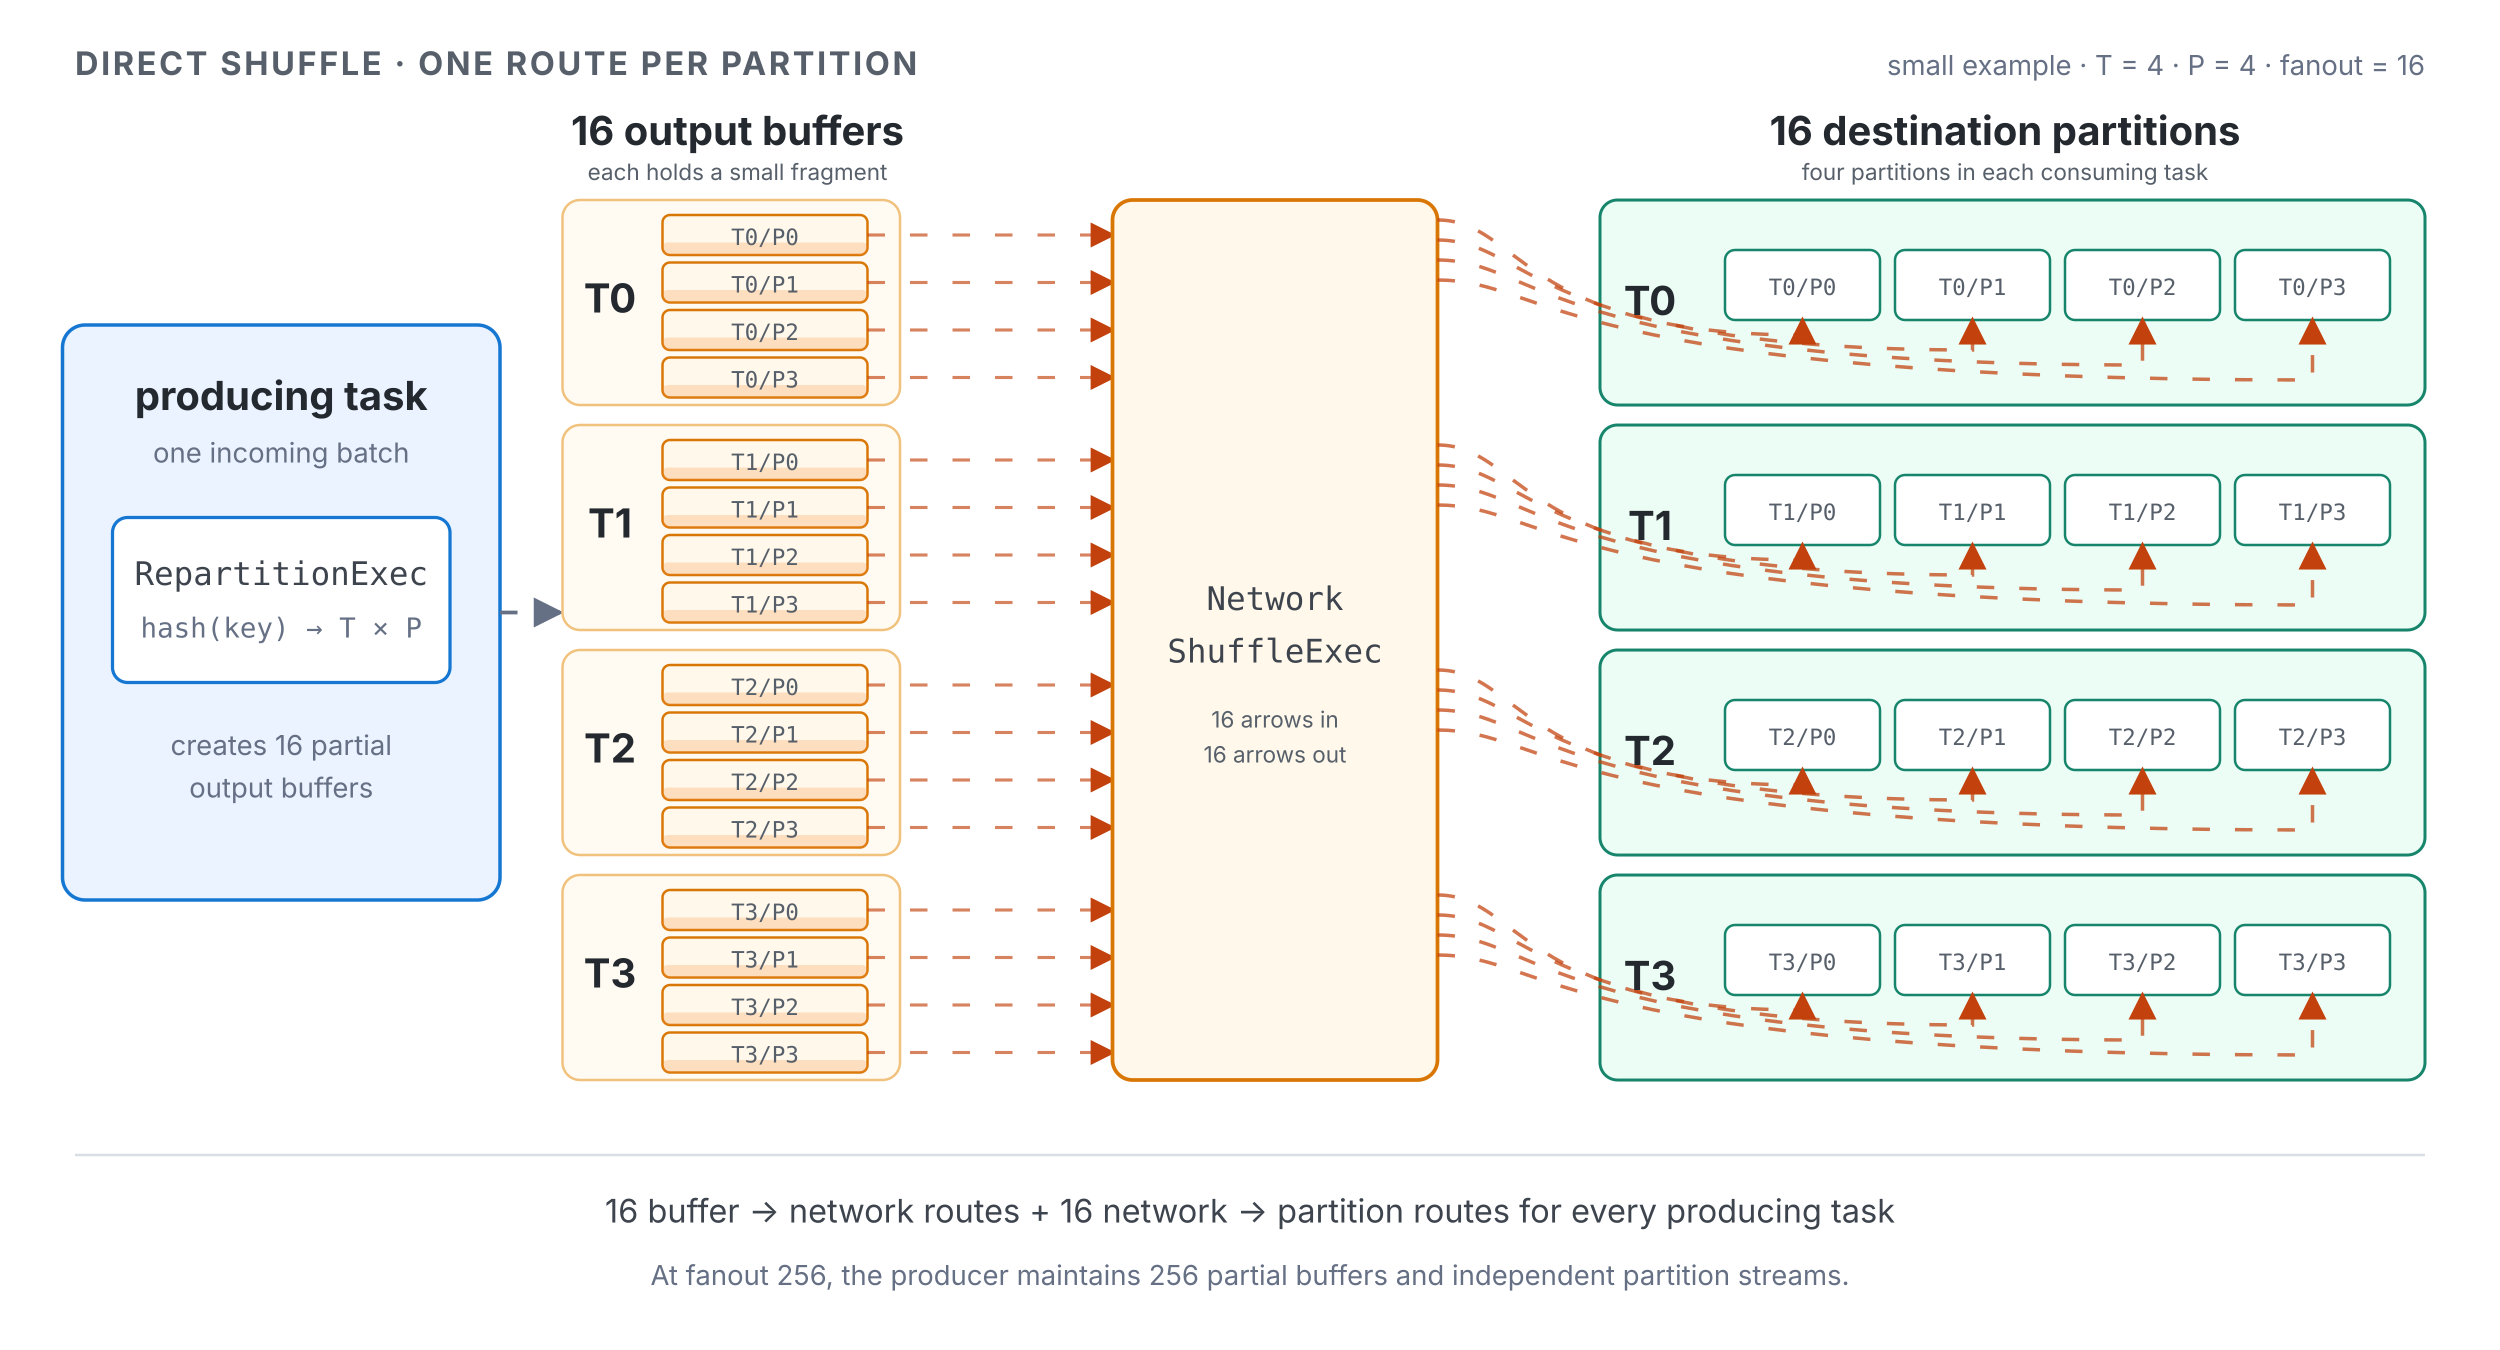
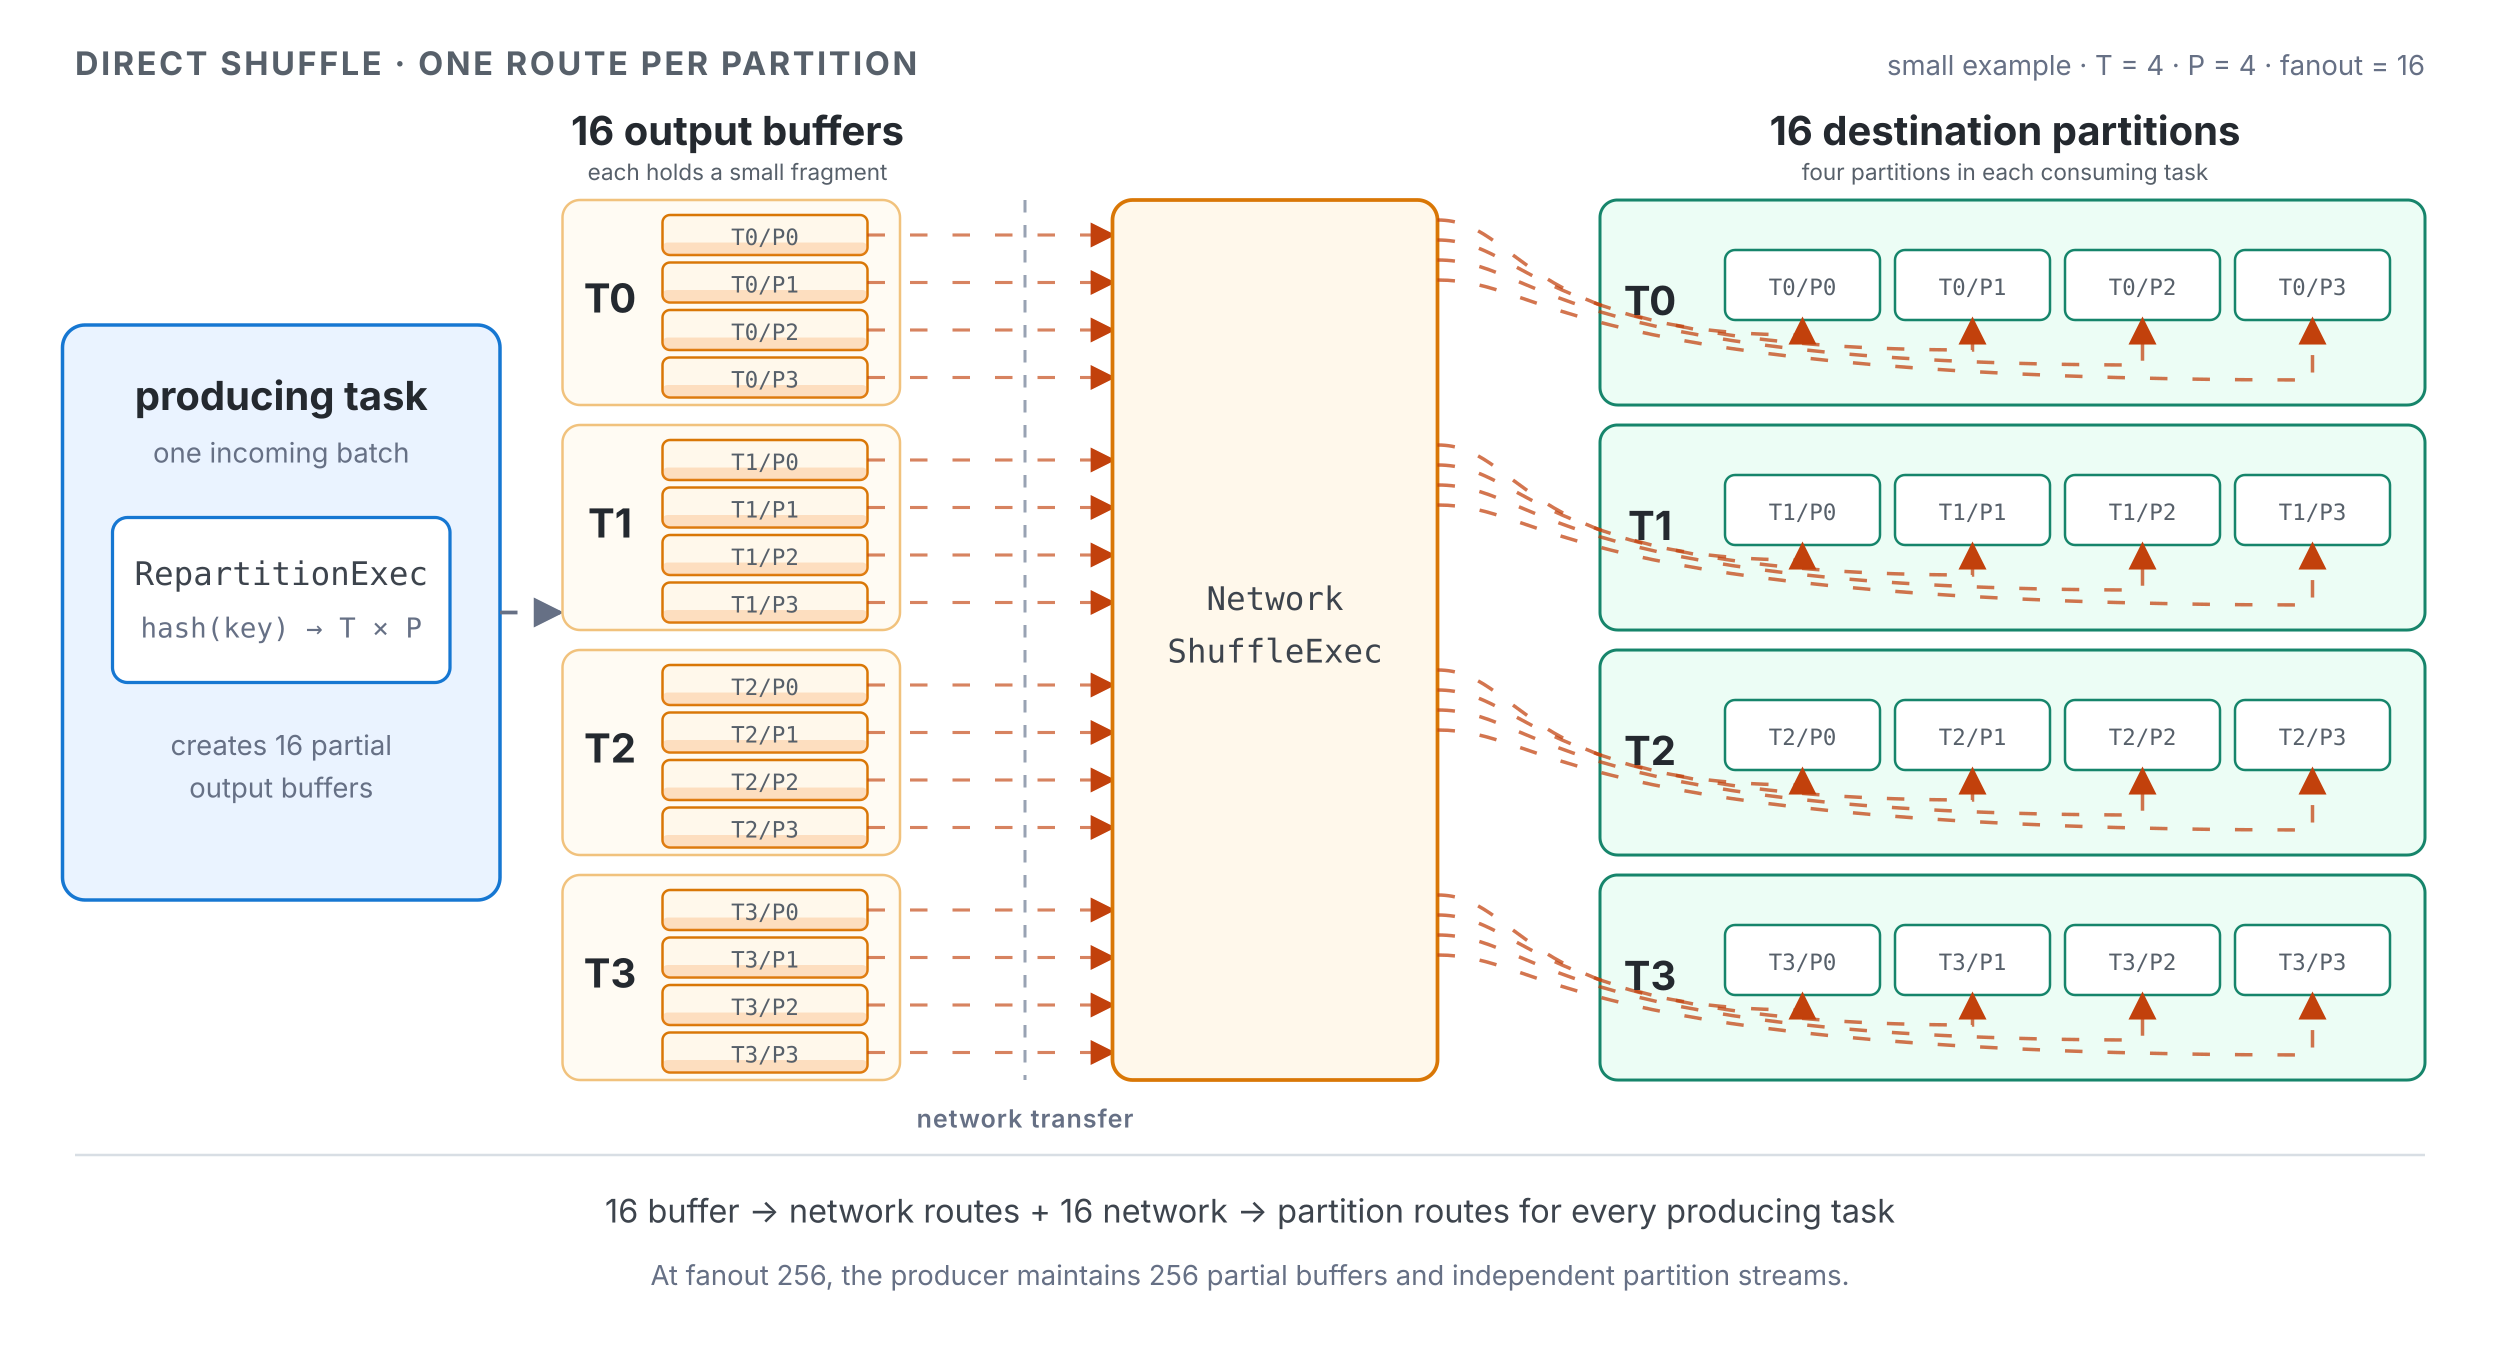
<svg xmlns="http://www.w3.org/2000/svg" viewBox="0 0 1000 540" preserveAspectRatio="xMidYMid meet" role="img" aria-labelledby="title desc">
  <defs>
    <marker id="arrow-red" markerWidth="8" markerHeight="8" refX="7" refY="4" orient="auto">
      <path d="M0 0L8 4L0 8Z" fill="#c2410c" />
    </marker>
    <marker id="arrow-gray" markerWidth="8" markerHeight="8" refX="7" refY="4" orient="auto">
      <path d="M0 0L8 4L0 8Z" fill="#667085" />
    </marker>
    <style>
      .scene{font-family:Inter,ui-sans-serif,system-ui,-apple-system,"Segoe UI",sans-serif}
      .mono{font-family:ui-monospace,SFMono-Regular,Menlo,Consolas,monospace}
      .section{fill:#57606a;font-size:13px;font-weight:700;letter-spacing:.08em}
      .heading{fill:#24292f;font-size:16px;font-weight:700}
      .label{fill:#3d444d;font-size:13px}
      .small{fill:#667085;font-size:11px}
      .tiny{fill:#57606a;font-size:9px}
      .producer{fill:#eaf3ff;stroke:#1677d2;stroke-width:1.4}
      .repartition{fill:#fff;stroke:#1677d2;stroke-width:1.3}
      .buffer-group{fill:#fffbf3;stroke:#f1c27d;stroke-width:1}
      .buffer{fill:#fff8eb;stroke:#d97706;stroke-width:1}
      .consumer-group{fill:#ecfdf5;stroke:#16856b;stroke-width:1.2}
      .partition{fill:#fff;stroke:#16856b;stroke-width:1}
      .network{fill:#fff8eb;stroke:#d97706;stroke-width:1.5}
+       .network-boundary{stroke:#98a2b3;stroke-width:1.2;stroke-dasharray:5 5}
+       .boundary-label{fill:#667085;font-size:10px;font-weight:600;letter-spacing:.04em}
      .route{fill:none;stroke:#c2410c;stroke-width:1.4;stroke-opacity:.72;marker-end:url(#arrow-red)}
      .buffer-route{stroke-width:1.25;stroke-opacity:.65}
      .producer-route{fill:none;stroke:#667085;stroke-width:1.5;marker-end:url(#arrow-gray)}
      .flow{stroke-dasharray:7 10;animation:flow 2s linear infinite}
      .flow-b{animation-delay:-.5s}.flow-c{animation-delay:-1s}.flow-d{animation-delay:-1.5s}
      .fill{fill:#fb923c;fill-opacity:.25;animation:accumulate 4s ease-in-out infinite}
      .fill-b{animation-delay:-1s}.fill-c{animation-delay:-2s}.fill-d{animation-delay:-3s}
      @keyframes flow{to{stroke-dashoffset:-34}}
      @keyframes accumulate{0%,100%{fill-opacity:.18}50%{fill-opacity:.9}}
      @media (prefers-reduced-motion:reduce){.flow,.fill{animation:none}}
    </style>
  </defs>
  <g class="scene">
    <rect width="1000" height="540" fill="#fff" />
    <text x="30" y="30" class="section">DIRECT SHUFFLE · ONE ROUTE PER PARTITION</text>
    <text x="970" y="30" class="small" text-anchor="end">small example · T = 4 · P = 4 · fanout = 16</text>
    <rect x="25" y="130" width="175" height="230" rx="9" class="producer" />
    <text x="112.5" y="164" class="heading" text-anchor="middle">producing task</text>
    <text x="112.5" y="185" class="small" text-anchor="middle">one incoming batch</text>
    <rect x="45" y="207" width="135" height="66" rx="6" class="repartition" />
    <text x="112.5" y="234" class="label mono" text-anchor="middle">RepartitionExec</text>
    <text x="112.5" y="255" class="small mono" text-anchor="middle">hash(key) → T × P</text>
    <text x="112.5" y="302" class="small" text-anchor="middle">creates 16 partial</text>
    <text x="112.5" y="319" class="small" text-anchor="middle">output buffers</text>
    <path d="M200 245H224" class="producer-route flow" />
    <text x="295" y="58" class="heading" text-anchor="middle">16 output buffers</text>
    <text x="295" y="72" class="tiny" text-anchor="middle">each holds a small fragment</text>
    <g aria-label="16 partial output buffers">
      <rect x="225" y="80" width="135" height="82" rx="7" class="buffer-group" />
      <text x="244" y="125" class="heading" text-anchor="middle">T0</text>
      <rect x="265" y="86" width="82" height="16" rx="3" class="buffer" />
      <rect x="265" y="97" width="82" height="5" rx="2" class="fill" />
      <text x="306" y="98" class="tiny mono" text-anchor="middle">T0/P0</text>
      <rect x="265" y="105" width="82" height="16" rx="3" class="buffer" />
      <rect x="265" y="116" width="82" height="5" rx="2" class="fill fill-b" />
      <text x="306" y="117" class="tiny mono" text-anchor="middle">T0/P1</text>
      <rect x="265" y="124" width="82" height="16" rx="3" class="buffer" />
      <rect x="265" y="135" width="82" height="5" rx="2" class="fill fill-c" />
      <text x="306" y="136" class="tiny mono" text-anchor="middle">T0/P2</text>
      <rect x="265" y="143" width="82" height="16" rx="3" class="buffer" />
      <rect x="265" y="154" width="82" height="5" rx="2" class="fill fill-d" />
      <text x="306" y="155" class="tiny mono" text-anchor="middle">T0/P3</text>
      <rect x="225" y="170" width="135" height="82" rx="7" class="buffer-group" />
      <text x="244" y="215" class="heading" text-anchor="middle">T1</text>
      <rect x="265" y="176" width="82" height="16" rx="3" class="buffer" />
      <rect x="265" y="187" width="82" height="5" rx="2" class="fill fill-b" />
      <text x="306" y="188" class="tiny mono" text-anchor="middle">T1/P0</text>
      <rect x="265" y="195" width="82" height="16" rx="3" class="buffer" />
      <rect x="265" y="206" width="82" height="5" rx="2" class="fill fill-c" />
      <text x="306" y="207" class="tiny mono" text-anchor="middle">T1/P1</text>
      <rect x="265" y="214" width="82" height="16" rx="3" class="buffer" />
      <rect x="265" y="225" width="82" height="5" rx="2" class="fill fill-d" />
      <text x="306" y="226" class="tiny mono" text-anchor="middle">T1/P2</text>
      <rect x="265" y="233" width="82" height="16" rx="3" class="buffer" />
      <rect x="265" y="244" width="82" height="5" rx="2" class="fill" />
      <text x="306" y="245" class="tiny mono" text-anchor="middle">T1/P3</text>
      <rect x="225" y="260" width="135" height="82" rx="7" class="buffer-group" />
      <text x="244" y="305" class="heading" text-anchor="middle">T2</text>
      <rect x="265" y="266" width="82" height="16" rx="3" class="buffer" />
      <rect x="265" y="277" width="82" height="5" rx="2" class="fill fill-c" />
      <text x="306" y="278" class="tiny mono" text-anchor="middle">T2/P0</text>
      <rect x="265" y="285" width="82" height="16" rx="3" class="buffer" />
      <rect x="265" y="296" width="82" height="5" rx="2" class="fill fill-d" />
      <text x="306" y="297" class="tiny mono" text-anchor="middle">T2/P1</text>
      <rect x="265" y="304" width="82" height="16" rx="3" class="buffer" />
      <rect x="265" y="315" width="82" height="5" rx="2" class="fill" />
      <text x="306" y="316" class="tiny mono" text-anchor="middle">T2/P2</text>
      <rect x="265" y="323" width="82" height="16" rx="3" class="buffer" />
      <rect x="265" y="334" width="82" height="5" rx="2" class="fill fill-b" />
      <text x="306" y="335" class="tiny mono" text-anchor="middle">T2/P3</text>
      <rect x="225" y="350" width="135" height="82" rx="7" class="buffer-group" />
      <text x="244" y="395" class="heading" text-anchor="middle">T3</text>
      <rect x="265" y="356" width="82" height="16" rx="3" class="buffer" />
      <rect x="265" y="367" width="82" height="5" rx="2" class="fill fill-d" />
      <text x="306" y="368" class="tiny mono" text-anchor="middle">T3/P0</text>
      <rect x="265" y="375" width="82" height="16" rx="3" class="buffer" />
      <rect x="265" y="386" width="82" height="5" rx="2" class="fill" />
      <text x="306" y="387" class="tiny mono" text-anchor="middle">T3/P1</text>
      <rect x="265" y="394" width="82" height="16" rx="3" class="buffer" />
      <rect x="265" y="405" width="82" height="5" rx="2" class="fill fill-b" />
      <text x="306" y="406" class="tiny mono" text-anchor="middle">T3/P2</text>
      <rect x="265" y="413" width="82" height="16" rx="3" class="buffer" />
      <rect x="265" y="424" width="82" height="5" rx="2" class="fill fill-c" />
      <text x="306" y="425" class="tiny mono" text-anchor="middle">T3/P3</text>
    </g>
-     <g aria-label="16 routes from output buffers into NetworkShuffleExec">
+     <line x1="410" y1="80" x2="410" y2="432" class="network-boundary" aria-label="network transfer boundary" />
+     <g aria-label="16 routes from output buffers across the network transfer boundary into NetworkShuffleExec">
      <path d="M347 94H445" class="route buffer-route flow" />
      <path d="M347 113H445" class="route buffer-route flow flow-b" />
      <path d="M347 132H445" class="route buffer-route flow flow-c" />
      <path d="M347 151H445" class="route buffer-route flow flow-d" />
      <path d="M347 184H445" class="route buffer-route flow flow-b" />
      <path d="M347 203H445" class="route buffer-route flow flow-c" />
      <path d="M347 222H445" class="route buffer-route flow flow-d" />
      <path d="M347 241H445" class="route buffer-route flow" />
      <path d="M347 274H445" class="route buffer-route flow flow-c" />
      <path d="M347 293H445" class="route buffer-route flow flow-d" />
      <path d="M347 312H445" class="route buffer-route flow" />
      <path d="M347 331H445" class="route buffer-route flow flow-b" />
      <path d="M347 364H445" class="route buffer-route flow flow-d" />
      <path d="M347 383H445" class="route buffer-route flow" />
      <path d="M347 402H445" class="route buffer-route flow flow-b" />
      <path d="M347 421H445" class="route buffer-route flow flow-c" />
    </g>
+     <text x="410" y="451" class="boundary-label" text-anchor="middle">network transfer</text>
    <rect x="445" y="80" width="130" height="352" rx="8" class="network" />
    <text x="510" y="244" class="label mono" text-anchor="middle">Network</text>
    <text x="510" y="265" class="label mono" text-anchor="middle">ShuffleExec</text>
-     <text x="510" y="291" class="tiny" text-anchor="middle">16 arrows in</text>
-     <text x="510" y="305" class="tiny" text-anchor="middle">16 arrows out</text>
    <text x="802" y="58" class="heading" text-anchor="middle">16 destination partitions</text>
    <text x="802" y="72" class="tiny" text-anchor="middle">four partitions in each consuming task</text>
    <g aria-label="four consuming tasks">
      <rect x="640" y="80" width="330" height="82" rx="7" class="consumer-group" />
      <rect x="640" y="170" width="330" height="82" rx="7" class="consumer-group" />
      <rect x="640" y="260" width="330" height="82" rx="7" class="consumer-group" />
      <rect x="640" y="350" width="330" height="82" rx="7" class="consumer-group" />
      <rect x="690" y="100" width="62" height="28" rx="4" class="partition" />
      <rect x="758" y="100" width="62" height="28" rx="4" class="partition" />
      <rect x="826" y="100" width="62" height="28" rx="4" class="partition" />
      <rect x="894" y="100" width="62" height="28" rx="4" class="partition" />
      <rect x="690" y="190" width="62" height="28" rx="4" class="partition" />
      <rect x="758" y="190" width="62" height="28" rx="4" class="partition" />
      <rect x="826" y="190" width="62" height="28" rx="4" class="partition" />
      <rect x="894" y="190" width="62" height="28" rx="4" class="partition" />
      <rect x="690" y="280" width="62" height="28" rx="4" class="partition" />
      <rect x="758" y="280" width="62" height="28" rx="4" class="partition" />
      <rect x="826" y="280" width="62" height="28" rx="4" class="partition" />
      <rect x="894" y="280" width="62" height="28" rx="4" class="partition" />
      <rect x="690" y="370" width="62" height="28" rx="4" class="partition" />
      <rect x="758" y="370" width="62" height="28" rx="4" class="partition" />
      <rect x="826" y="370" width="62" height="28" rx="4" class="partition" />
      <rect x="894" y="370" width="62" height="28" rx="4" class="partition" />
    </g>
    <g aria-label="16 routes from NetworkShuffleExec to their matching destination partitions">
      <path d="M575 88C608 88 608 134 721 134L721 128" class="route flow" />
      <path d="M575 96C612 96 612 140 789 140L789 128" class="route flow flow-b" />
      <path d="M575 104C616 104 616 146 857 146L857 128" class="route flow flow-c" />
      <path d="M575 112C620 112 620 152 925 152L925 128" class="route flow flow-d" />
      <path d="M575 178C608 178 608 224 721 224L721 218" class="route flow flow-b" />
      <path d="M575 186C612 186 612 230 789 230L789 218" class="route flow flow-c" />
      <path d="M575 194C616 194 616 236 857 236L857 218" class="route flow flow-d" />
      <path d="M575 202C620 202 620 242 925 242L925 218" class="route flow" />
      <path d="M575 268C608 268 608 314 721 314L721 308" class="route flow flow-c" />
      <path d="M575 276C612 276 612 320 789 320L789 308" class="route flow flow-d" />
      <path d="M575 284C616 284 616 326 857 326L857 308" class="route flow" />
      <path d="M575 292C620 292 620 332 925 332L925 308" class="route flow flow-b" />
      <path d="M575 358C608 358 608 404 721 404L721 398" class="route flow flow-d" />
      <path d="M575 366C612 366 612 410 789 410L789 398" class="route flow" />
      <path d="M575 374C616 374 616 416 857 416L857 398" class="route flow flow-b" />
      <path d="M575 382C620 382 620 422 925 422L925 398" class="route flow flow-c" />
    </g>
    <g aria-label="destination partition labels">
      <text x="660" y="126" class="heading" text-anchor="middle">T0</text>
      <text x="721" y="118" class="tiny mono" text-anchor="middle">T0/P0</text>
      <text x="789" y="118" class="tiny mono" text-anchor="middle">T0/P1</text>
      <text x="857" y="118" class="tiny mono" text-anchor="middle">T0/P2</text>
      <text x="925" y="118" class="tiny mono" text-anchor="middle">T0/P3</text>
      <text x="660" y="216" class="heading" text-anchor="middle">T1</text>
      <text x="721" y="208" class="tiny mono" text-anchor="middle">T1/P0</text>
      <text x="789" y="208" class="tiny mono" text-anchor="middle">T1/P1</text>
      <text x="857" y="208" class="tiny mono" text-anchor="middle">T1/P2</text>
      <text x="925" y="208" class="tiny mono" text-anchor="middle">T1/P3</text>
      <text x="660" y="306" class="heading" text-anchor="middle">T2</text>
      <text x="721" y="298" class="tiny mono" text-anchor="middle">T2/P0</text>
      <text x="789" y="298" class="tiny mono" text-anchor="middle">T2/P1</text>
      <text x="857" y="298" class="tiny mono" text-anchor="middle">T2/P2</text>
      <text x="925" y="298" class="tiny mono" text-anchor="middle">T2/P3</text>
      <text x="660" y="396" class="heading" text-anchor="middle">T3</text>
      <text x="721" y="388" class="tiny mono" text-anchor="middle">T3/P0</text>
      <text x="789" y="388" class="tiny mono" text-anchor="middle">T3/P1</text>
      <text x="857" y="388" class="tiny mono" text-anchor="middle">T3/P2</text>
      <text x="925" y="388" class="tiny mono" text-anchor="middle">T3/P3</text>
    </g>
    <line x1="30" y1="462" x2="970" y2="462" stroke="#d8dee4" />
    <text x="500" y="489" class="label" text-anchor="middle">16 buffer → network routes + 16 network → partition routes for every producing task</text>
    <text x="500" y="514" class="small" text-anchor="middle">At fanout 256, the producer maintains 256 partial buffers and independent partition streams.</text>
  </g>
</svg>
